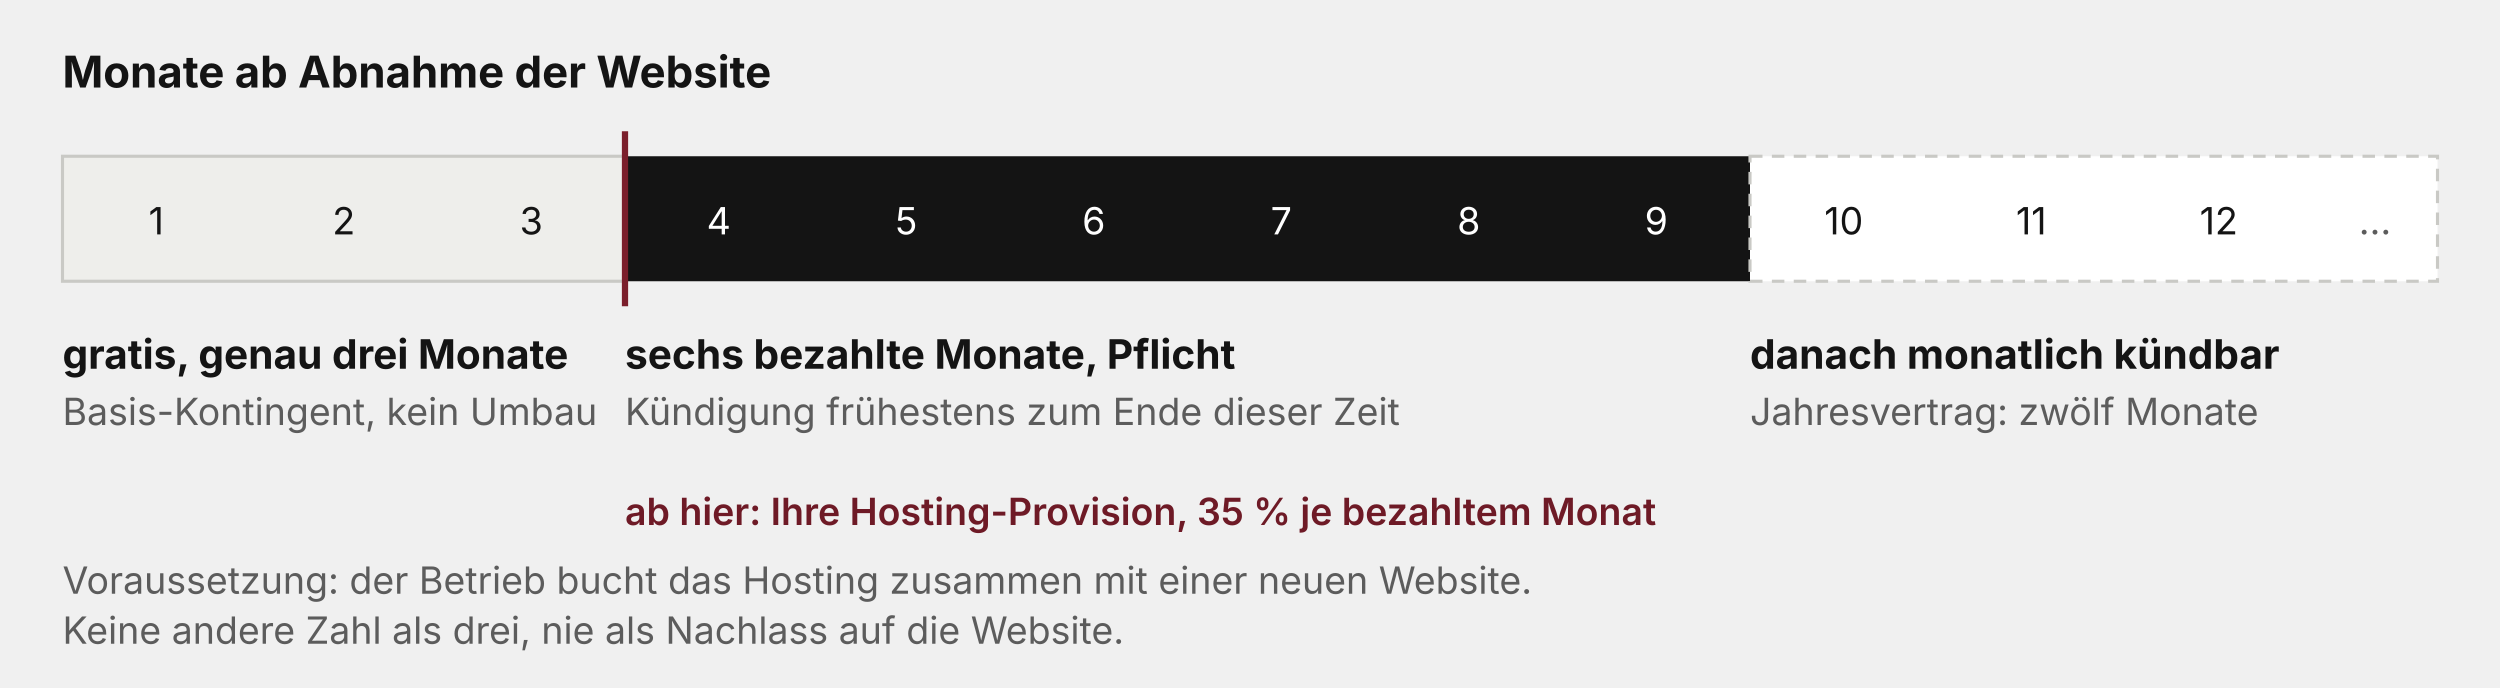
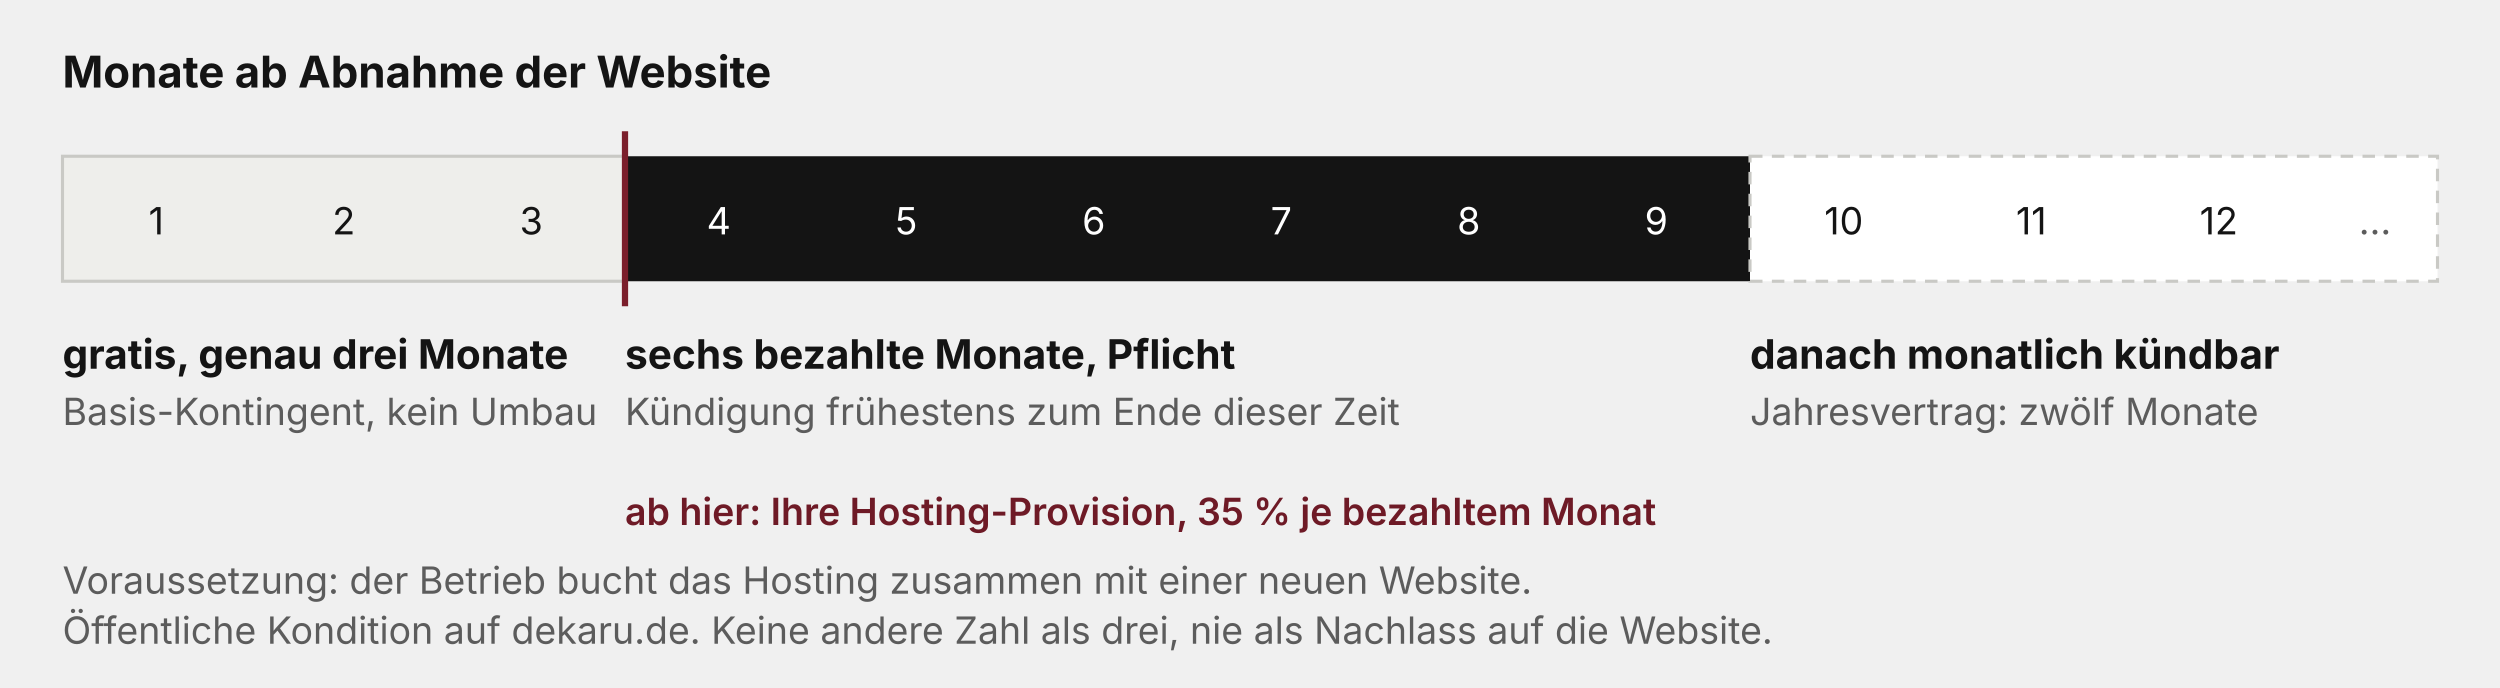
<svg xmlns="http://www.w3.org/2000/svg" viewBox="0 0 800 220" role="img" aria-labelledby="t d" font-family="Inter, system-ui, sans-serif" font-size="13" fill="#141414">
  <style>
    .h { font-family: "Space Grotesk", Inter, system-ui, sans-serif; font-weight: 700; }
    .m { fill: #5C5C5C; }
  </style>
  <text class="h" x="20" y="28" font-size="14">Monate ab Abnahme der Website</text>
  <g font-size="12" text-anchor="middle">
    <rect x="20" y="50" width="180" height="40" fill="#EEEEEB" stroke="#C9C9C5" />
    <rect x="200" y="50" width="360" height="40" fill="#141414" />
    <rect x="560" y="50" width="220" height="40" fill="#FFFFFF" stroke="#C9C9C5" stroke-dasharray="4 3" />
    <text x="50" y="75">1</text>
    <text x="110" y="75">2</text>
    <text x="170" y="75">3</text>
    <text x="230" y="75" fill="#FFFFFF">4</text>
    <text x="290" y="75" fill="#FFFFFF">5</text>
    <text x="350" y="75" fill="#FFFFFF">6</text>
    <text x="410" y="75" fill="#FFFFFF">7</text>
    <text x="470" y="75" fill="#FFFFFF">8</text>
    <text x="530" y="75" fill="#FFFFFF">9</text>
    <text x="590" y="75">10</text>
    <text x="650" y="75">11</text>
    <text x="710" y="75">12</text>
    <text x="760" y="75" class="m">...</text>
  </g>
  <line x1="200" y1="42" x2="200" y2="98" stroke="#7B1E2B" stroke-width="2" />
  <g font-size="12">
    <text class="h" x="20" y="118" font-size="13">gratis, genau drei Monate</text>
    <text class="m" x="20" y="136">Basis-Kontingent, kein Umbau</text>
    <text class="h" x="200" y="118" font-size="13">sechs bezahlte Monate, Pflicht</text>
    <text class="m" x="200" y="136">Kündigung frühestens zum Ende dieser Zeit</text>
    <text class="h" x="560" y="118" font-size="13">danach monatlich kündbar</text>
    <text class="m" x="560" y="136">Jahresvertrag: zwölf Monate</text>
  </g>
  <text x="200" y="168" font-size="12" font-weight="600" fill="#6E1A26">ab hier: Ihre Hosting-Provision, 35 % je bezahltem Monat</text>
  <text class="m" x="20" y="190" font-size="12">Voraussetzung: der Betrieb bucht das Hosting zusammen mit einer neuen Website.</text>
-   <text class="m" x="20" y="206" font-size="12">Keine andere Zahl als drei, nie als Nachlass auf die Website.</text>
+   <text class="m" x="20" y="206" font-size="12">Öffentliche Kondition auf dekaru.de. Keine andere Zahl als drei, nie als Nachlass auf die Website.</text>
</svg>
